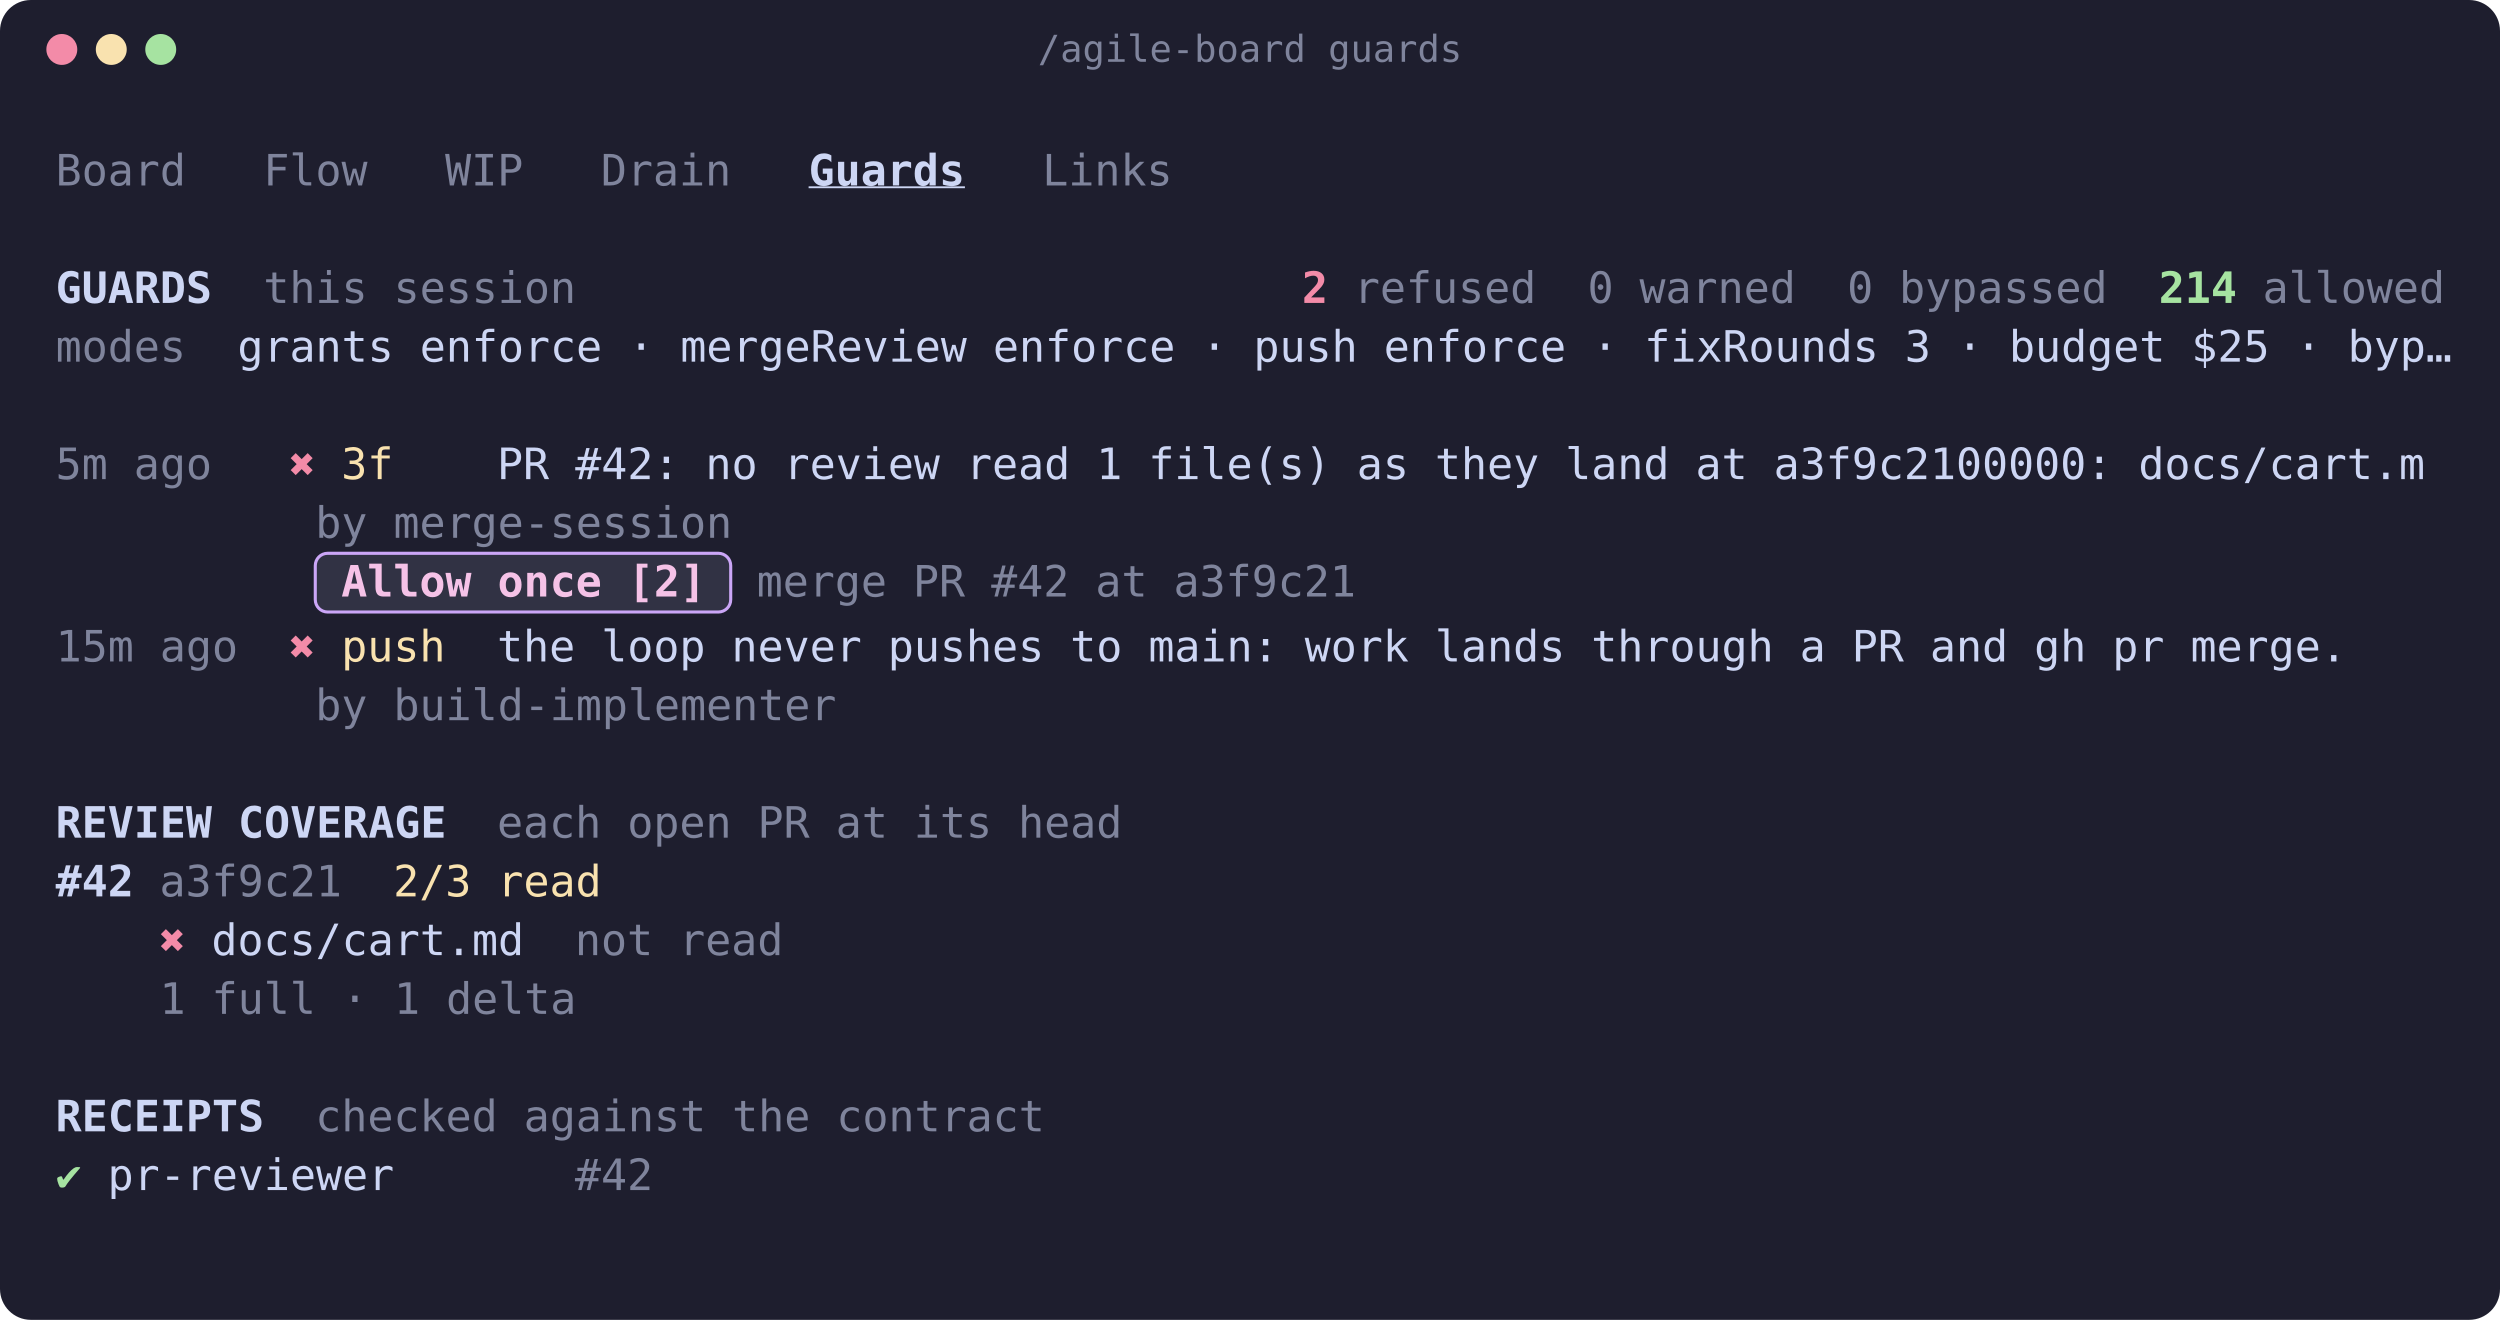
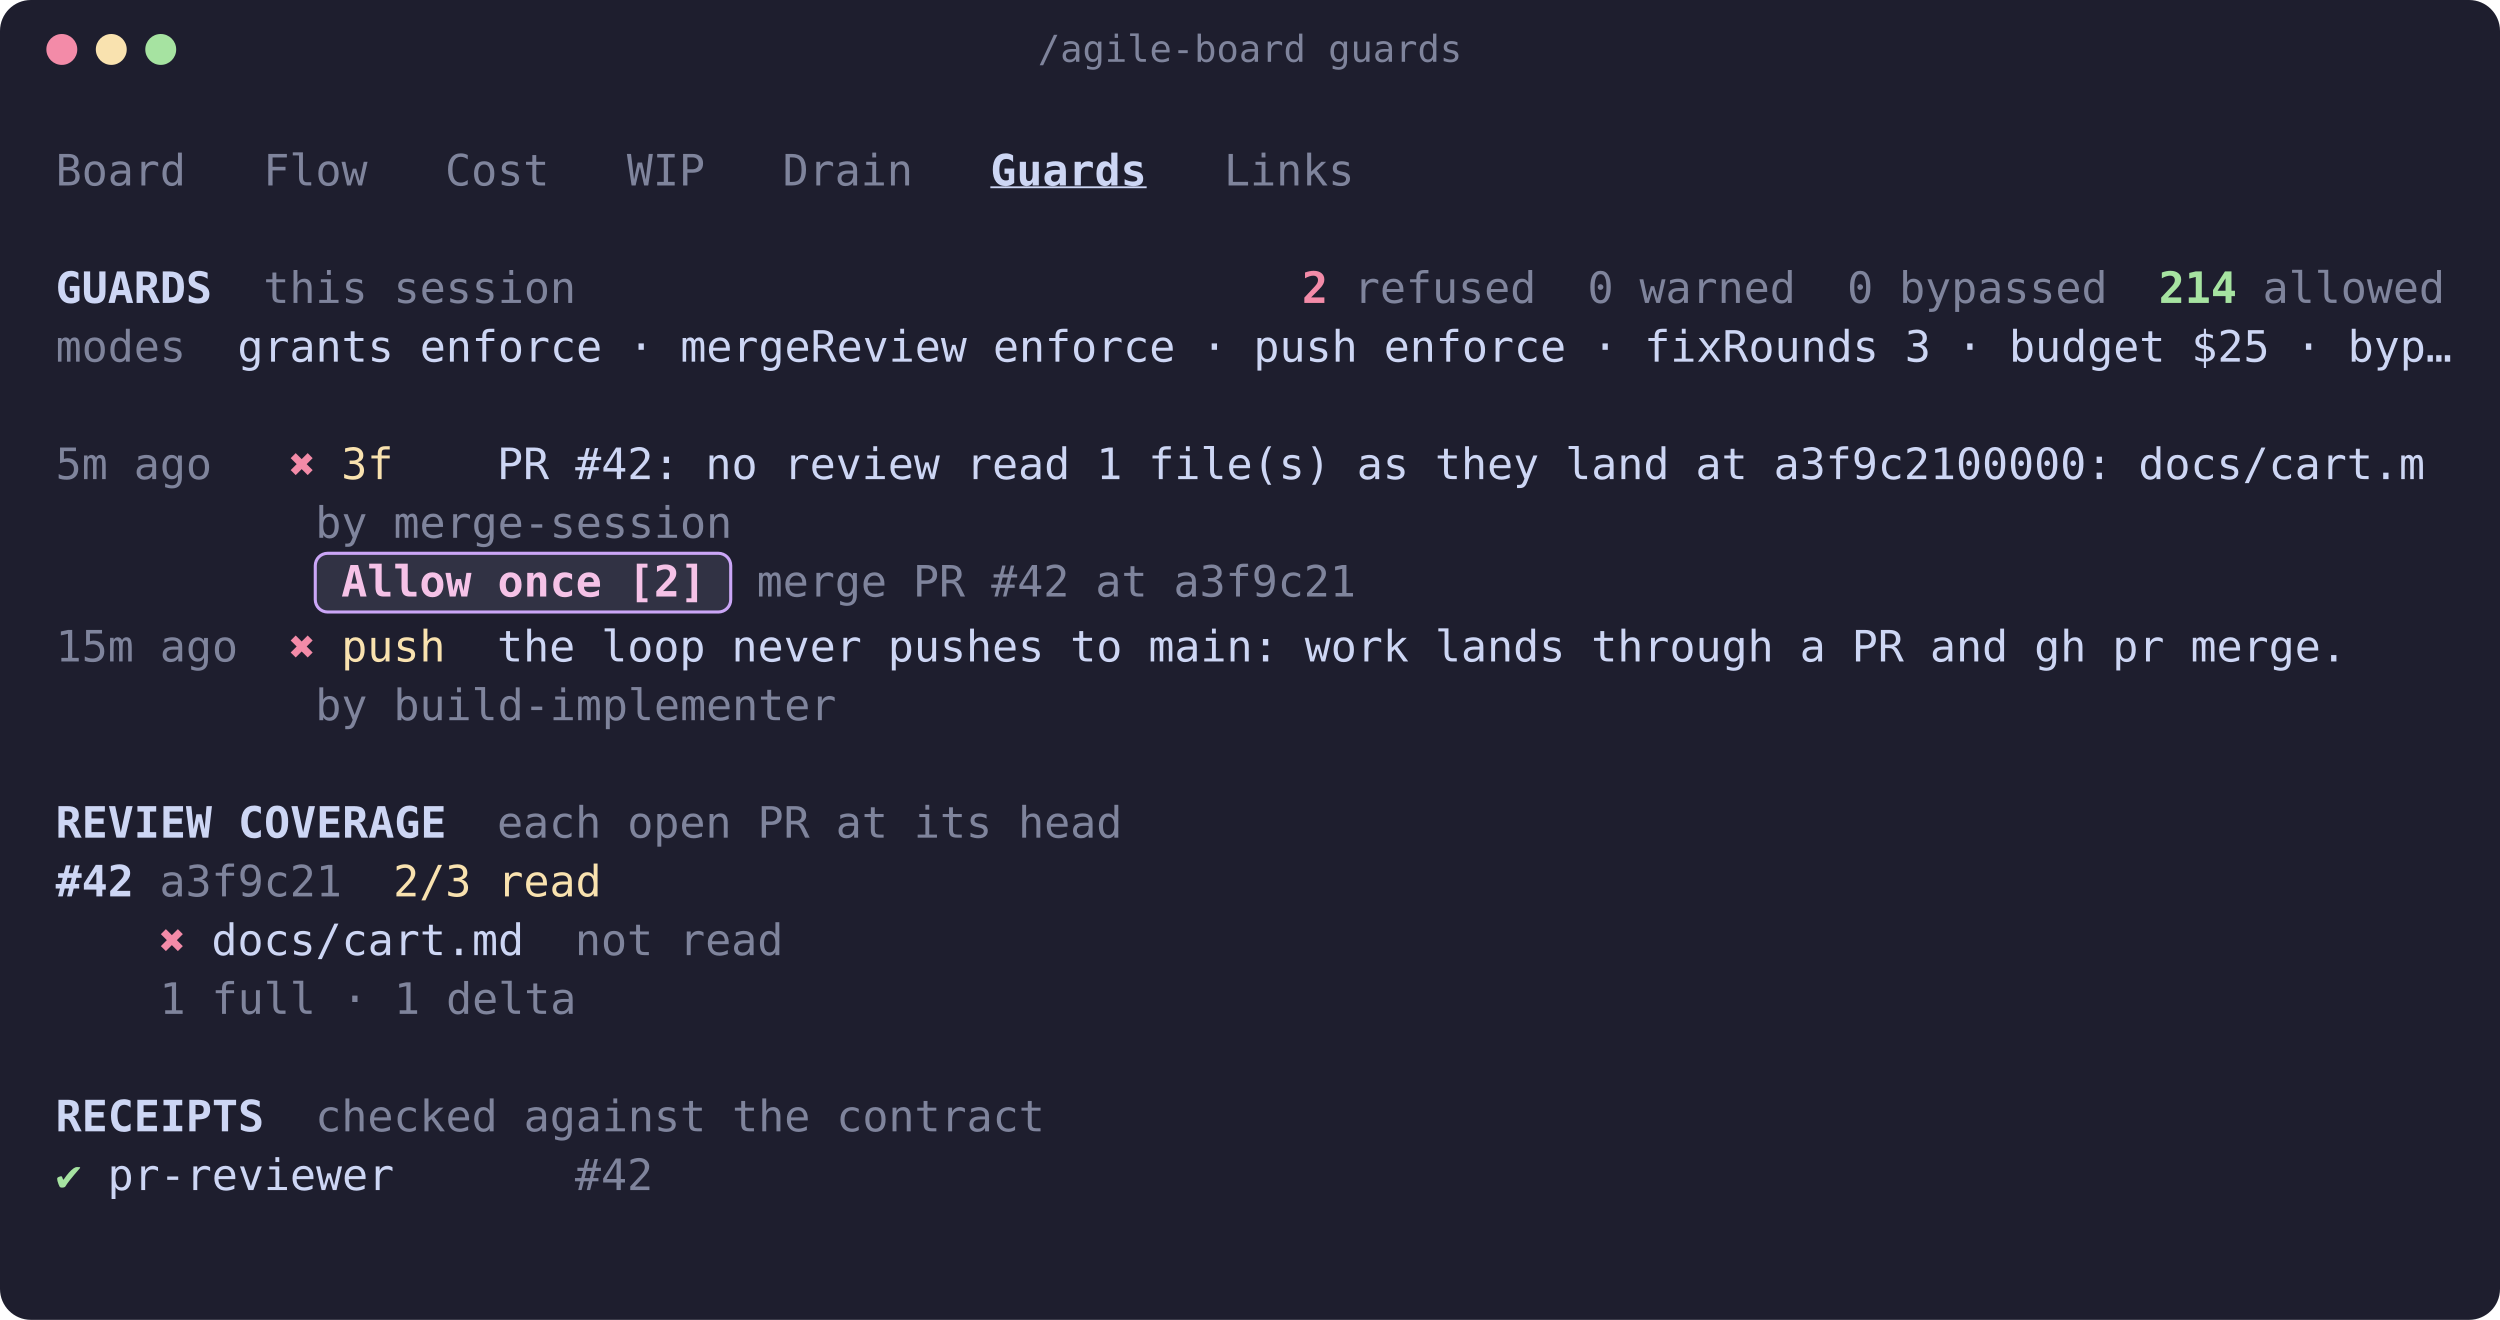
<svg xmlns="http://www.w3.org/2000/svg" width="808.8" height="427" viewBox="0 0 808.8 427" font-family="ui-monospace, SFMono-Regular, Menlo, Consolas, DejaVu Sans Mono, monospace" font-size="14" xml:space="preserve" style="white-space:pre">
  <rect width="808.8" height="427" rx="10" fill="#1e1e2e" />
  <circle cx="20" cy="16" r="5" fill="#f38ba8" />
  <circle cx="36" cy="16" r="5" fill="#f9e2af" />
  <circle cx="52" cy="16" r="5" fill="#a6e3a1" />
  <text x="404.4" y="20" fill="#7f849c" text-anchor="middle" font-size="12">/agile-board guards</text>
  <text x="18" y="60" fill="#7f849c">Board</text>
  <text x="85.2" y="60" fill="#7f849c">Flow</text>
-   <text x="144" y="60" fill="#7f849c">WIP</text>
-   <text x="194.4" y="60" fill="#7f849c">Drain</text>
-   <text x="261.6" y="60" fill="#cdd6f4" font-weight="bold" text-decoration="underline">Guards</text>
-   <text x="337.2" y="60" fill="#7f849c">Links</text>
+   <text x="144" y="60" fill="#7f849c">Cost</text>
+   <text x="202.8" y="60" fill="#7f849c">WIP</text>
+   <text x="253.2" y="60" fill="#7f849c">Drain</text>
+   <text x="320.4" y="60" fill="#cdd6f4" font-weight="bold" text-decoration="underline">Guards</text>
+   <text x="396" y="60" fill="#7f849c">Links</text>
  <text x="18" y="98" fill="#cdd6f4" font-weight="bold">GUARDS</text>
  <text x="85.2" y="98" fill="#7f849c">this session</text>
  <text x="421.2" y="98" fill="#f38ba8" font-weight="bold">2</text>
  <text x="438" y="98" fill="#7f849c">refused  </text>
  <text x="513.6" y="98" fill="#7f849c">0</text>
  <text x="530.4" y="98" fill="#7f849c">warned  </text>
  <text x="597.6" y="98" fill="#7f849c">0</text>
  <text x="614.4" y="98" fill="#7f849c">bypassed  </text>
  <text x="698.4" y="98" fill="#a6e3a1" font-weight="bold">214</text>
  <text x="732" y="98" fill="#7f849c">allowed</text>
  <text x="18" y="117" fill="#7f849c">modes  </text>
  <text x="76.8" y="117" fill="#cdd6f4">grants enforce · mergeReview enforce · push enforce · fixRounds 3 · budget $25 · byp…</text>
  <text x="18" y="155" fill="#7f849c">5m ago   </text>
  <text x="93.6" y="155" fill="#f38ba8">✖ </text>
  <text x="110.4" y="155" fill="#f9e2af">3f    </text>
  <text x="160.8" y="155" fill="#cdd6f4">PR #42: no review read 1 file(s) as they land at a3f9c2100000: docs/cart.m</text>
  <text x="102" y="174" fill="#7f849c">by merge-session</text>
  <rect x="102" y="179" width="134.4" height="19" rx="4" fill="#313244" stroke="#cba6f7" />
  <text x="110.4" y="193" fill="#f5c2e7" font-weight="bold">Allow once [2]</text>
  <text x="244.8" y="193" fill="#7f849c">merge PR #42 at a3f9c21</text>
  <text x="18" y="214" fill="#7f849c">15m ago  </text>
  <text x="93.6" y="214" fill="#f38ba8">✖ </text>
  <text x="110.4" y="214" fill="#f9e2af">push  </text>
  <text x="160.8" y="214" fill="#cdd6f4">the loop never pushes to main: work lands through a PR and gh pr merge.</text>
  <text x="102" y="233" fill="#7f849c">by build-implementer</text>
  <text x="18" y="271" fill="#cdd6f4" font-weight="bold">REVIEW COVERAGE</text>
  <text x="160.8" y="271" fill="#7f849c">each open PR at its head</text>
  <text x="18" y="290" fill="#cdd6f4" font-weight="bold">#42 </text>
  <text x="51.6" y="290" fill="#7f849c">a3f9c21</text>
  <text x="127.2" y="290" fill="#f9e2af">2/3 read</text>
  <text x="51.6" y="309" fill="#f38ba8">✖ </text>
  <text x="68.4" y="309" fill="#cdd6f4">docs/cart.md</text>
  <text x="186" y="309" fill="#7f849c">not read</text>
  <text x="51.6" y="328" fill="#7f849c">1 full · 1 delta</text>
  <text x="18" y="366" fill="#cdd6f4" font-weight="bold">RECEIPTS</text>
  <text x="102" y="366" fill="#7f849c">checked against the contract</text>
  <text x="18" y="385" fill="#a6e3a1">✔ </text>
  <text x="34.8" y="385" fill="#cdd6f4">pr-reviewer       </text>
  <text x="186" y="385" fill="#7f849c">#42</text>
</svg>
